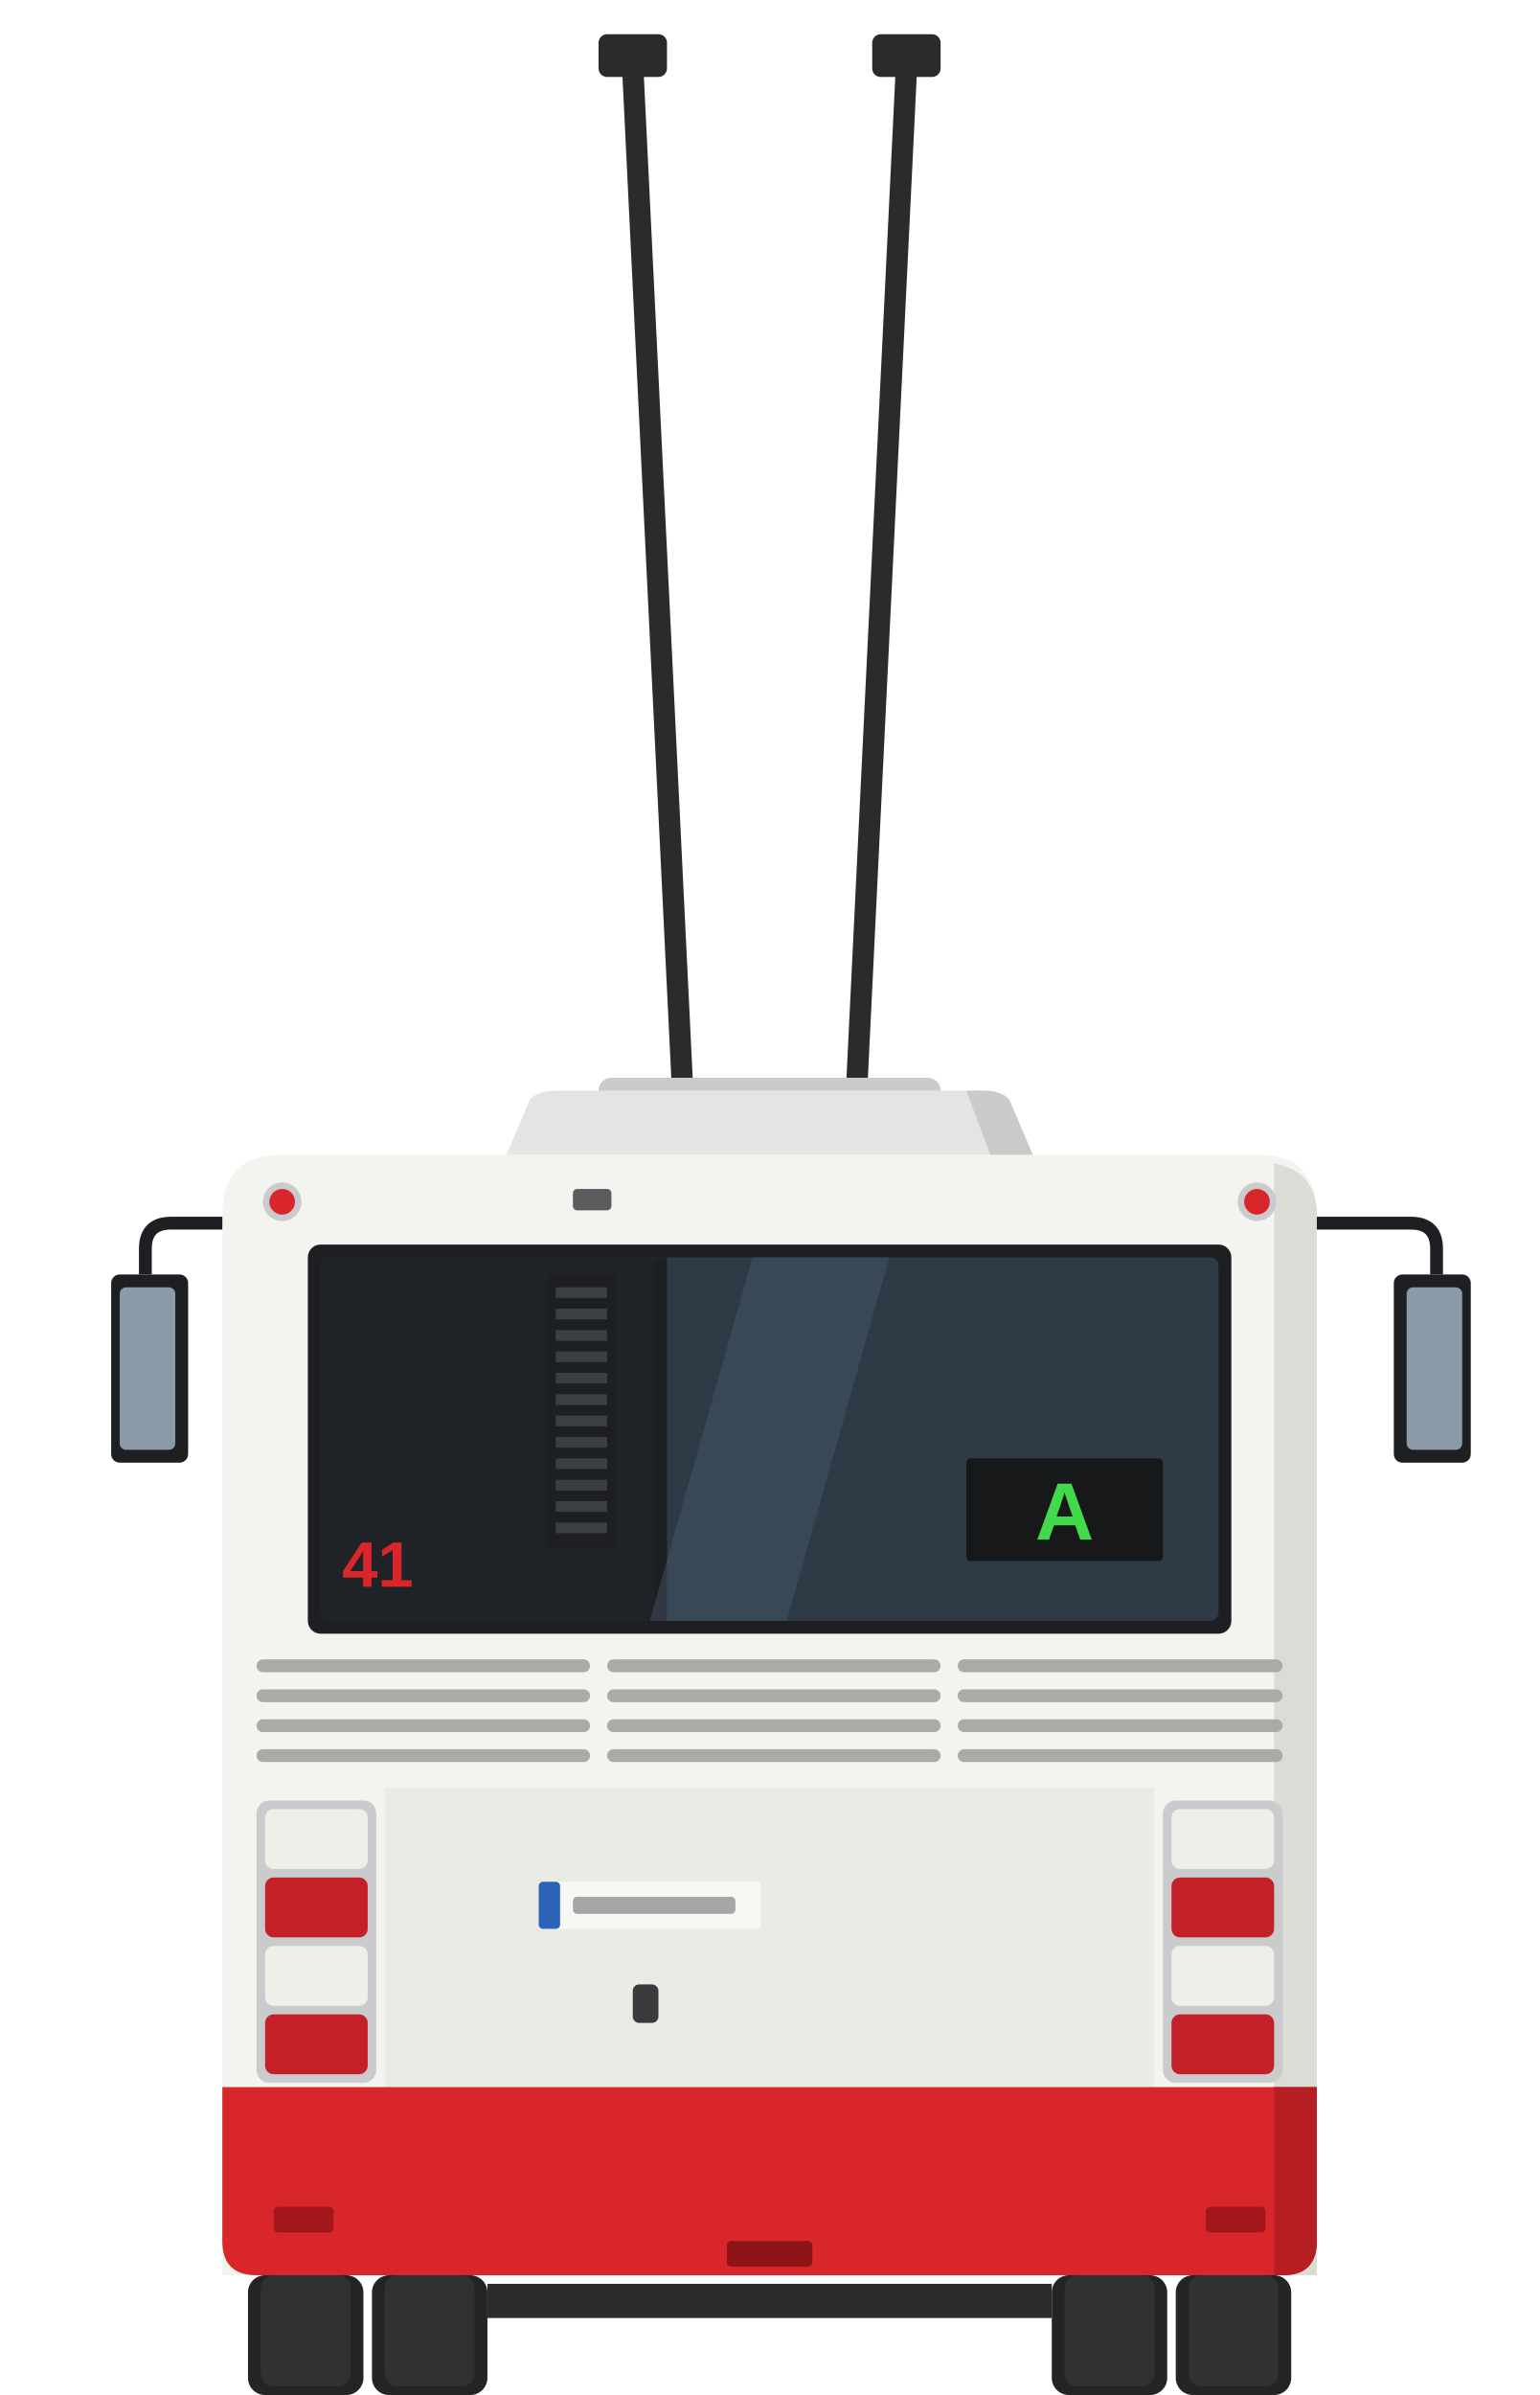
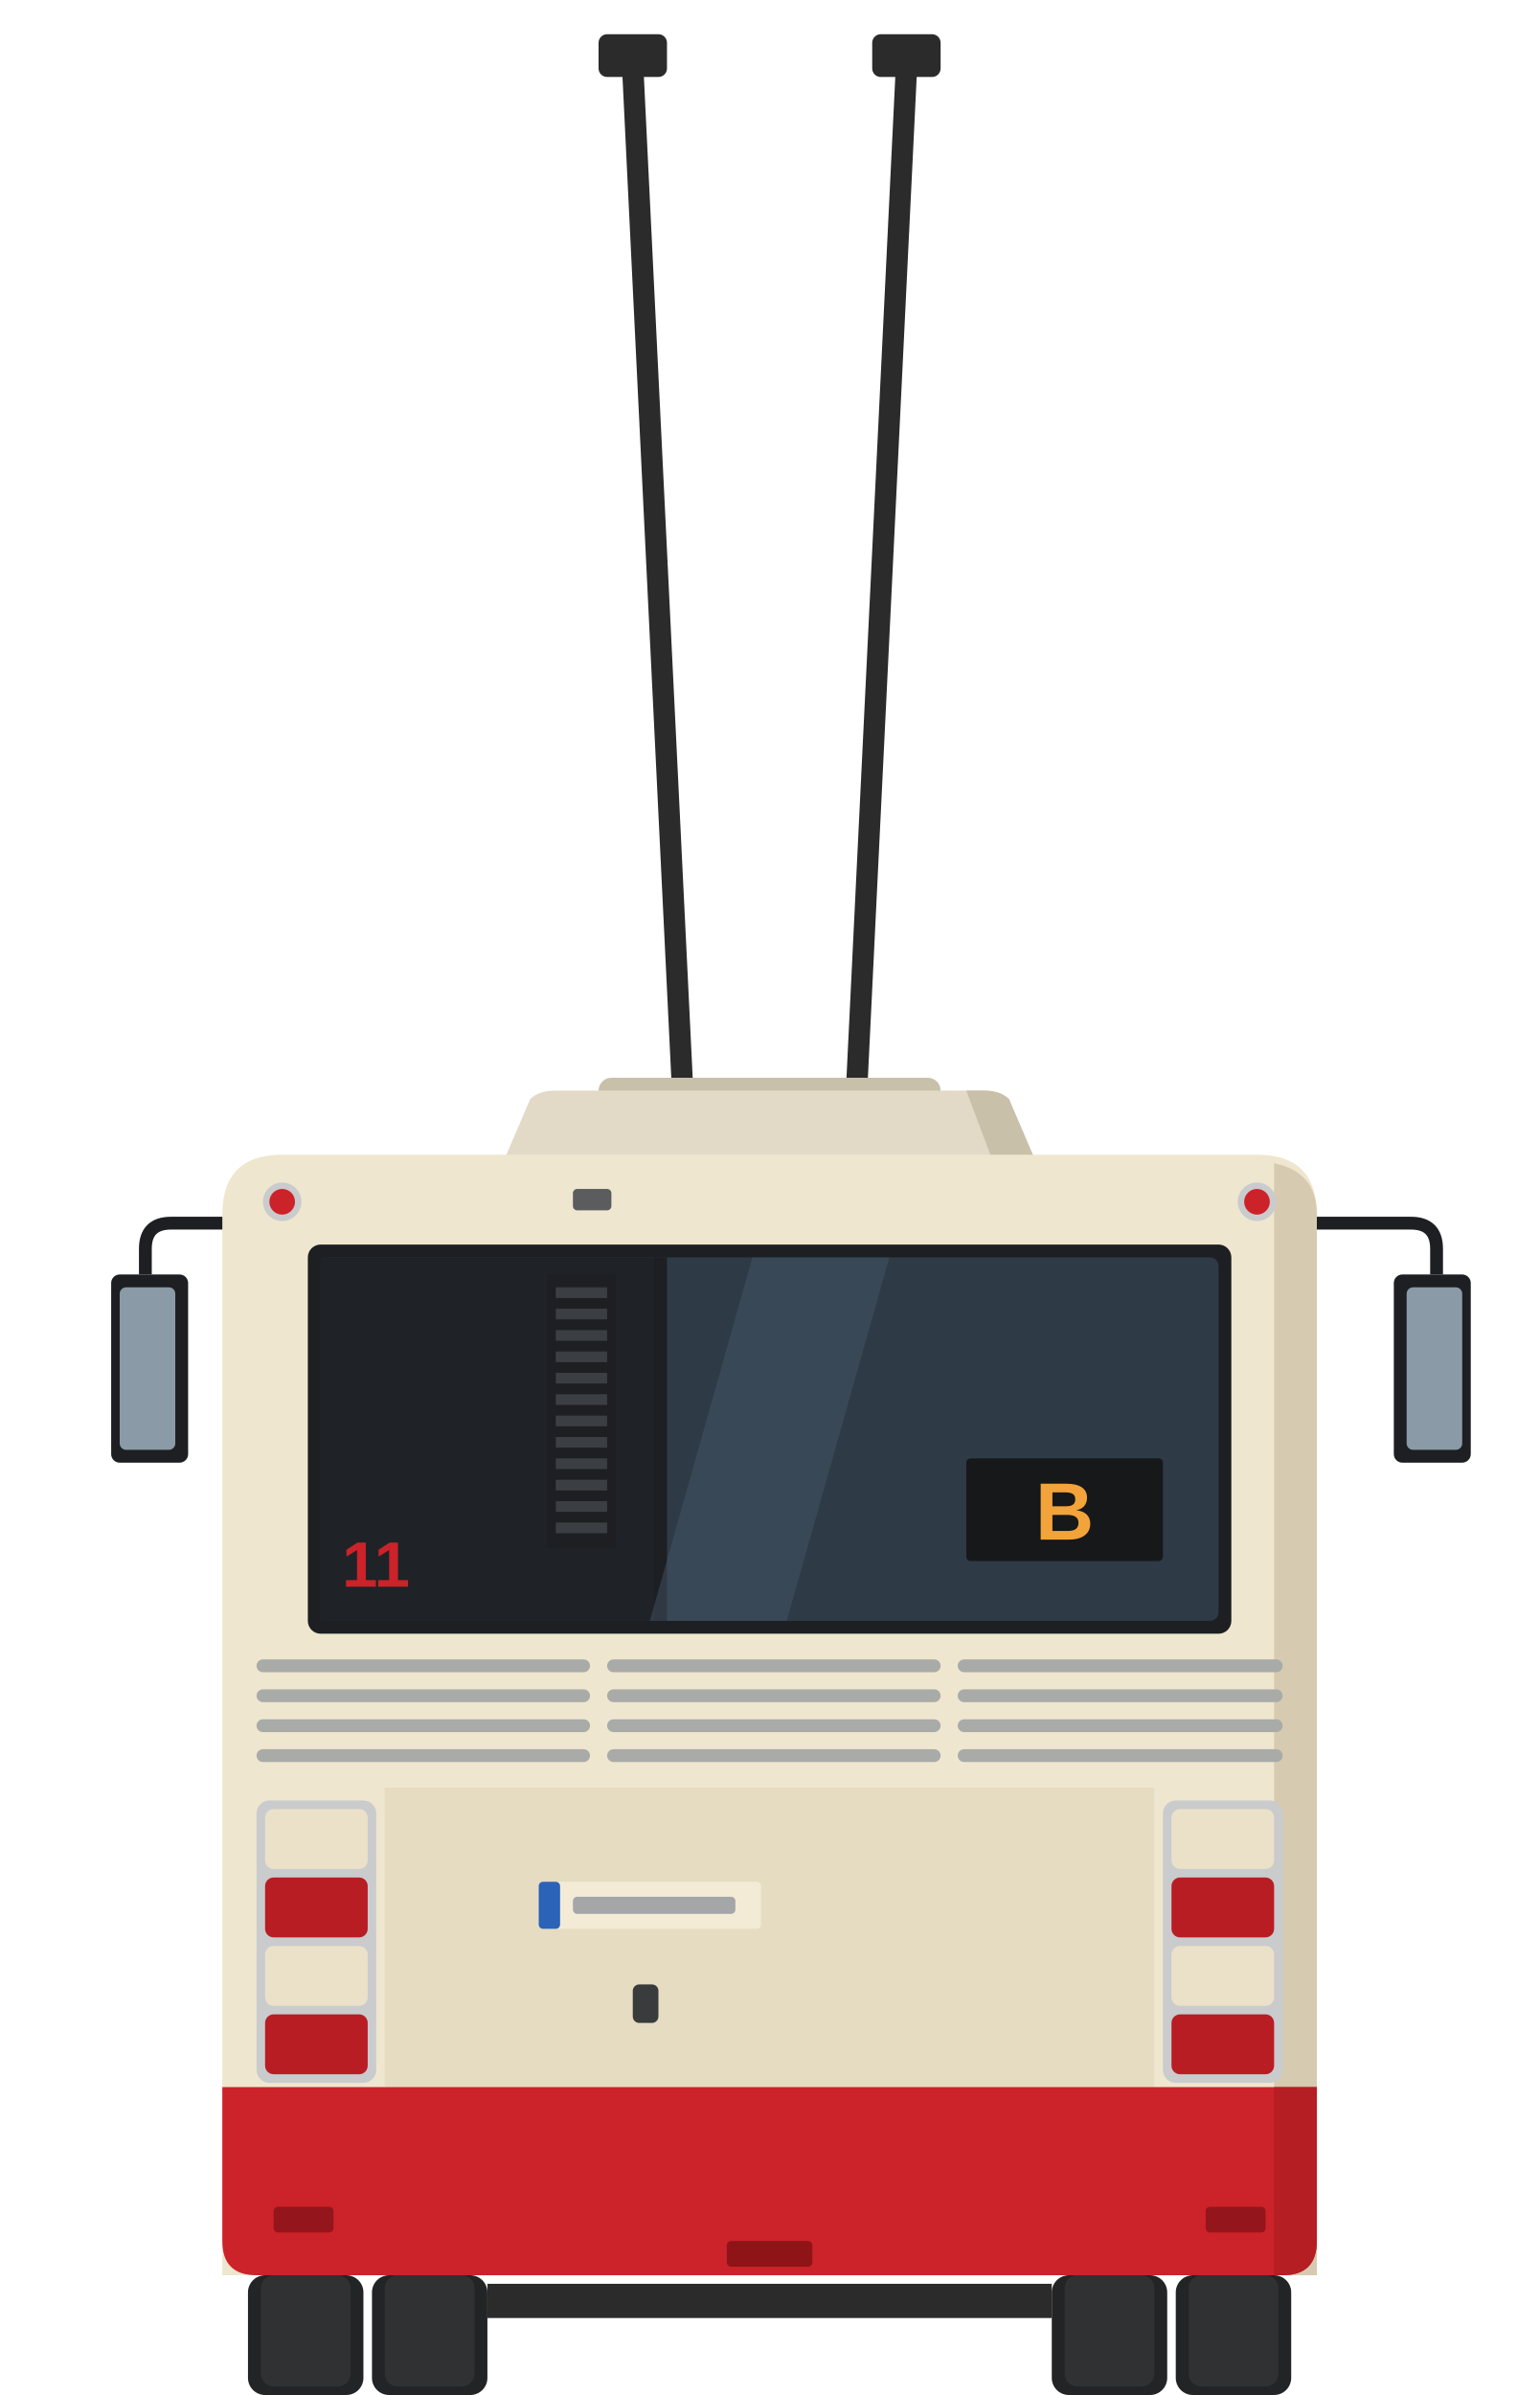
<svg xmlns="http://www.w3.org/2000/svg" viewBox="0 0 360 560">
  <g stroke="#2a2b2a" stroke-linecap="round" fill="none">
    <path d="M160 262 L148 16" stroke-width="5" />
    <path d="M200 262 L212 16" stroke-width="5" />
  </g>
  <rect x="140" y="8" width="16" height="10" rx="2" fill="#2a2b2a" />
  <rect x="204" y="8" width="16" height="10" rx="2" fill="#2a2b2a" />
-   <rect x="140" y="252" width="80" height="14" rx="3" fill="#cbccca" />
+   <rect x="140" y="252" width="80" height="14" rx="3" fill="#c9c0aa" />
  <g transform="translate(0 240)">
    <path d="M54 46 H40 Q34 46 34 52 V58" stroke="#1d1f22" stroke-width="3" fill="none" />
    <rect x="26" y="58" width="18" height="44" rx="2" fill="#1d1f22" />
    <rect x="28" y="61" width="13" height="38" rx="1.5" fill="#8a9aa6" />
    <path d="M306 46 H330 Q336 46 336 52 V58" stroke="#1d1f22" stroke-width="3" fill="none" />
    <rect x="326" y="58" width="18" height="44" rx="2" fill="#1d1f22" />
    <rect x="329" y="61" width="13" height="38" rx="1.5" fill="#8a9aa6" />
-     <path d="M118 31 L124 17 Q126 15 130 15 H230 Q234 15 236 17 L242 31 Z" fill="#e4e5e3" />
-     <path d="M226 15 H230 Q234 15 236 17 L242 31 H232 Z" fill="#cbccca" />
-     <path d="M52 292 V44 Q52 30 66 30 H294 Q308 30 308 44 V292 Z" fill="#f3f3ef" />
-     <path d="M298 32 Q308 34 308 44 V292 H298 Z" fill="#dcdcd7" />
+     <path d="M118 31 L124 17 Q126 15 130 15 H230 Q234 15 236 17 L242 31 Z" fill="#e2dac6" />
+     <path d="M226 15 H230 Q234 15 236 17 L242 31 H232 Z" fill="#c9c0aa" />
+     <path d="M52 292 V44 Q52 30 66 30 H294 Q308 30 308 44 V292 Z" fill="#efe6cf" />
+     <path d="M298 32 Q308 34 308 44 V292 H298 Z" fill="#d6cbb0" />
    <circle cx="66" cy="41" r="4.5" fill="#c9cbcd" />
-     <circle cx="66" cy="41" r="3" fill="#d8262b" />
+     <circle cx="66" cy="41" r="3" fill="#cc2229" />
    <circle cx="294" cy="41" r="4.5" fill="#c9cbcd" />
-     <circle cx="294" cy="41" r="3" fill="#d8262b" />
+     <circle cx="294" cy="41" r="3" fill="#cc2229" />
    <rect x="134" y="38" width="9" height="5" rx="1" fill="#5a5c5e" />
    <rect x="72" y="51" width="216" height="91" rx="3" fill="#1d1f22" />
    <rect x="75" y="54" width="210" height="85" rx="2" fill="#2e3b46" />
    <rect x="75" y="54" width="78" height="85" fill="#1f2327" />
    <rect x="153" y="54" width="3" height="85" fill="#1d1f22" />
    <path d="M176 54 L208 54 L184 139 L152 139 Z" fill="#46596a" opacity=".45" />
    <rect x="128" y="58" width="16" height="64" fill="#1d1f22" />
    <g fill="#3b3e42">
      <rect x="130" y="61" width="12" height="2.5" />
      <rect x="130" y="66" width="12" height="2.5" />
      <rect x="130" y="71" width="12" height="2.5" />
      <rect x="130" y="76" width="12" height="2.5" />
      <rect x="130" y="81" width="12" height="2.5" />
      <rect x="130" y="86" width="12" height="2.5" />
      <rect x="130" y="91" width="12" height="2.5" />
      <rect x="130" y="96" width="12" height="2.5" />
      <rect x="130" y="101" width="12" height="2.5" />
      <rect x="130" y="106" width="12" height="2.5" />
      <rect x="130" y="111" width="12" height="2.5" />
      <rect x="130" y="116" width="12" height="2.5" />
    </g>
-     <text x="80" y="131" font-family="Arial, sans-serif" font-size="15" font-weight="bold" fill="#d8262b">41</text>
+     <text x="80" y="131" font-family="Arial, sans-serif" font-size="15" font-weight="bold" fill="#cc2229">11</text>
    <rect x="226" y="101" width="46" height="24" rx="1" fill="#16181a" />
-     <text x="249" y="120" text-anchor="middle" font-family="Arial, sans-serif" font-size="19" font-weight="bold" fill="#43d94c">A</text>
+     <text x="249" y="120" text-anchor="middle" font-family="Arial, sans-serif" font-size="19" font-weight="bold" fill="#f2a33a">B</text>
    <g fill="#a9aba8">
      <rect x="60" y="148" width="78" height="3" rx="1.5" />
      <rect x="142" y="148" width="78" height="3" rx="1.5" />
      <rect x="224" y="148" width="76" height="3" rx="1.5" />
      <rect x="60" y="155" width="78" height="3" rx="1.5" />
      <rect x="142" y="155" width="78" height="3" rx="1.5" />
      <rect x="224" y="155" width="76" height="3" rx="1.5" />
      <rect x="60" y="162" width="78" height="3" rx="1.5" />
      <rect x="142" y="162" width="78" height="3" rx="1.5" />
      <rect x="224" y="162" width="76" height="3" rx="1.5" />
      <rect x="60" y="169" width="78" height="3" rx="1.5" />
      <rect x="142" y="169" width="78" height="3" rx="1.5" />
      <rect x="224" y="169" width="76" height="3" rx="1.5" />
    </g>
-     <rect x="90" y="178" width="180" height="70" fill="#ebebe6" />
-     <rect x="126" y="200" width="52" height="11" rx="1" fill="#f7f7f4" />
+     <rect x="90" y="178" width="180" height="70" fill="#e6dcc2" />
+     <rect x="126" y="200" width="52" height="11" rx="1" fill="#f3ebd6" />
    <rect x="126" y="200" width="5" height="11" rx="1" fill="#2a63b8" />
    <rect x="134" y="203.5" width="38" height="4" rx="1" fill="#a4a6a8" />
    <rect x="148" y="224" width="6" height="9" rx="1.5" fill="#3a3b3c" />
    <rect x="60" y="181" width="28" height="66" rx="3" fill="#c9cbcd" />
-     <rect x="62" y="183" width="24" height="14" rx="2" fill="#efeee9" />
-     <rect x="62" y="199" width="24" height="14" rx="2" fill="#c42027" />
-     <rect x="62" y="215" width="24" height="14" rx="2" fill="#efeee9" />
-     <rect x="62" y="231" width="24" height="14" rx="2" fill="#c42027" />
+     <rect x="62" y="183" width="24" height="14" rx="2" fill="#ebe1c8" />
+     <rect x="62" y="199" width="24" height="14" rx="2" fill="#b81d24" />
+     <rect x="62" y="215" width="24" height="14" rx="2" fill="#ebe1c8" />
+     <rect x="62" y="231" width="24" height="14" rx="2" fill="#b81d24" />
    <rect x="272" y="181" width="28" height="66" rx="3" fill="#c9cbcd" />
-     <rect x="274" y="183" width="24" height="14" rx="2" fill="#efeee9" />
-     <rect x="274" y="199" width="24" height="14" rx="2" fill="#c42027" />
-     <rect x="274" y="215" width="24" height="14" rx="2" fill="#efeee9" />
-     <rect x="274" y="231" width="24" height="14" rx="2" fill="#c42027" />
-     <path d="M52 248 H308 V284 Q308 292 300 292 H60 Q52 292 52 284 Z" fill="#d8262b" />
+     <rect x="274" y="183" width="24" height="14" rx="2" fill="#ebe1c8" />
+     <rect x="274" y="199" width="24" height="14" rx="2" fill="#b81d24" />
+     <rect x="274" y="215" width="24" height="14" rx="2" fill="#ebe1c8" />
+     <rect x="274" y="231" width="24" height="14" rx="2" fill="#b81d24" />
+     <path d="M52 248 H308 V284 Q308 292 300 292 H60 Q52 292 52 284 Z" fill="#cc2229" />
    <path d="M298 248 H308 V284 Q308 292 300 292 H298 Z" fill="#b51e22" />
-     <rect x="64" y="276" width="14" height="6" rx="1" fill="#a3161b" />
-     <rect x="282" y="276" width="14" height="6" rx="1" fill="#a3161b" />
+     <rect x="64" y="276" width="14" height="6" rx="1" fill="#94151b" />
+     <rect x="282" y="276" width="14" height="6" rx="1" fill="#94151b" />
    <rect x="170" y="284" width="20" height="6" rx="1" fill="#8e1418" />
    <rect x="58" y="292" width="27" height="28" rx="4" fill="#232425" />
    <rect x="61" y="292" width="21" height="26" rx="3" fill="#2f3132" />
    <rect x="87" y="292" width="27" height="28" rx="4" fill="#232425" />
    <rect x="90" y="292" width="21" height="26" rx="3" fill="#2f3132" />
    <rect x="246" y="292" width="27" height="28" rx="4" fill="#232425" />
    <rect x="249" y="292" width="21" height="26" rx="3" fill="#2f3132" />
    <rect x="275" y="292" width="27" height="28" rx="4" fill="#232425" />
    <rect x="278" y="292" width="21" height="26" rx="3" fill="#2f3132" />
    <rect x="114" y="294" width="132" height="8" fill="#2a2b2a" />
  </g>
</svg>
